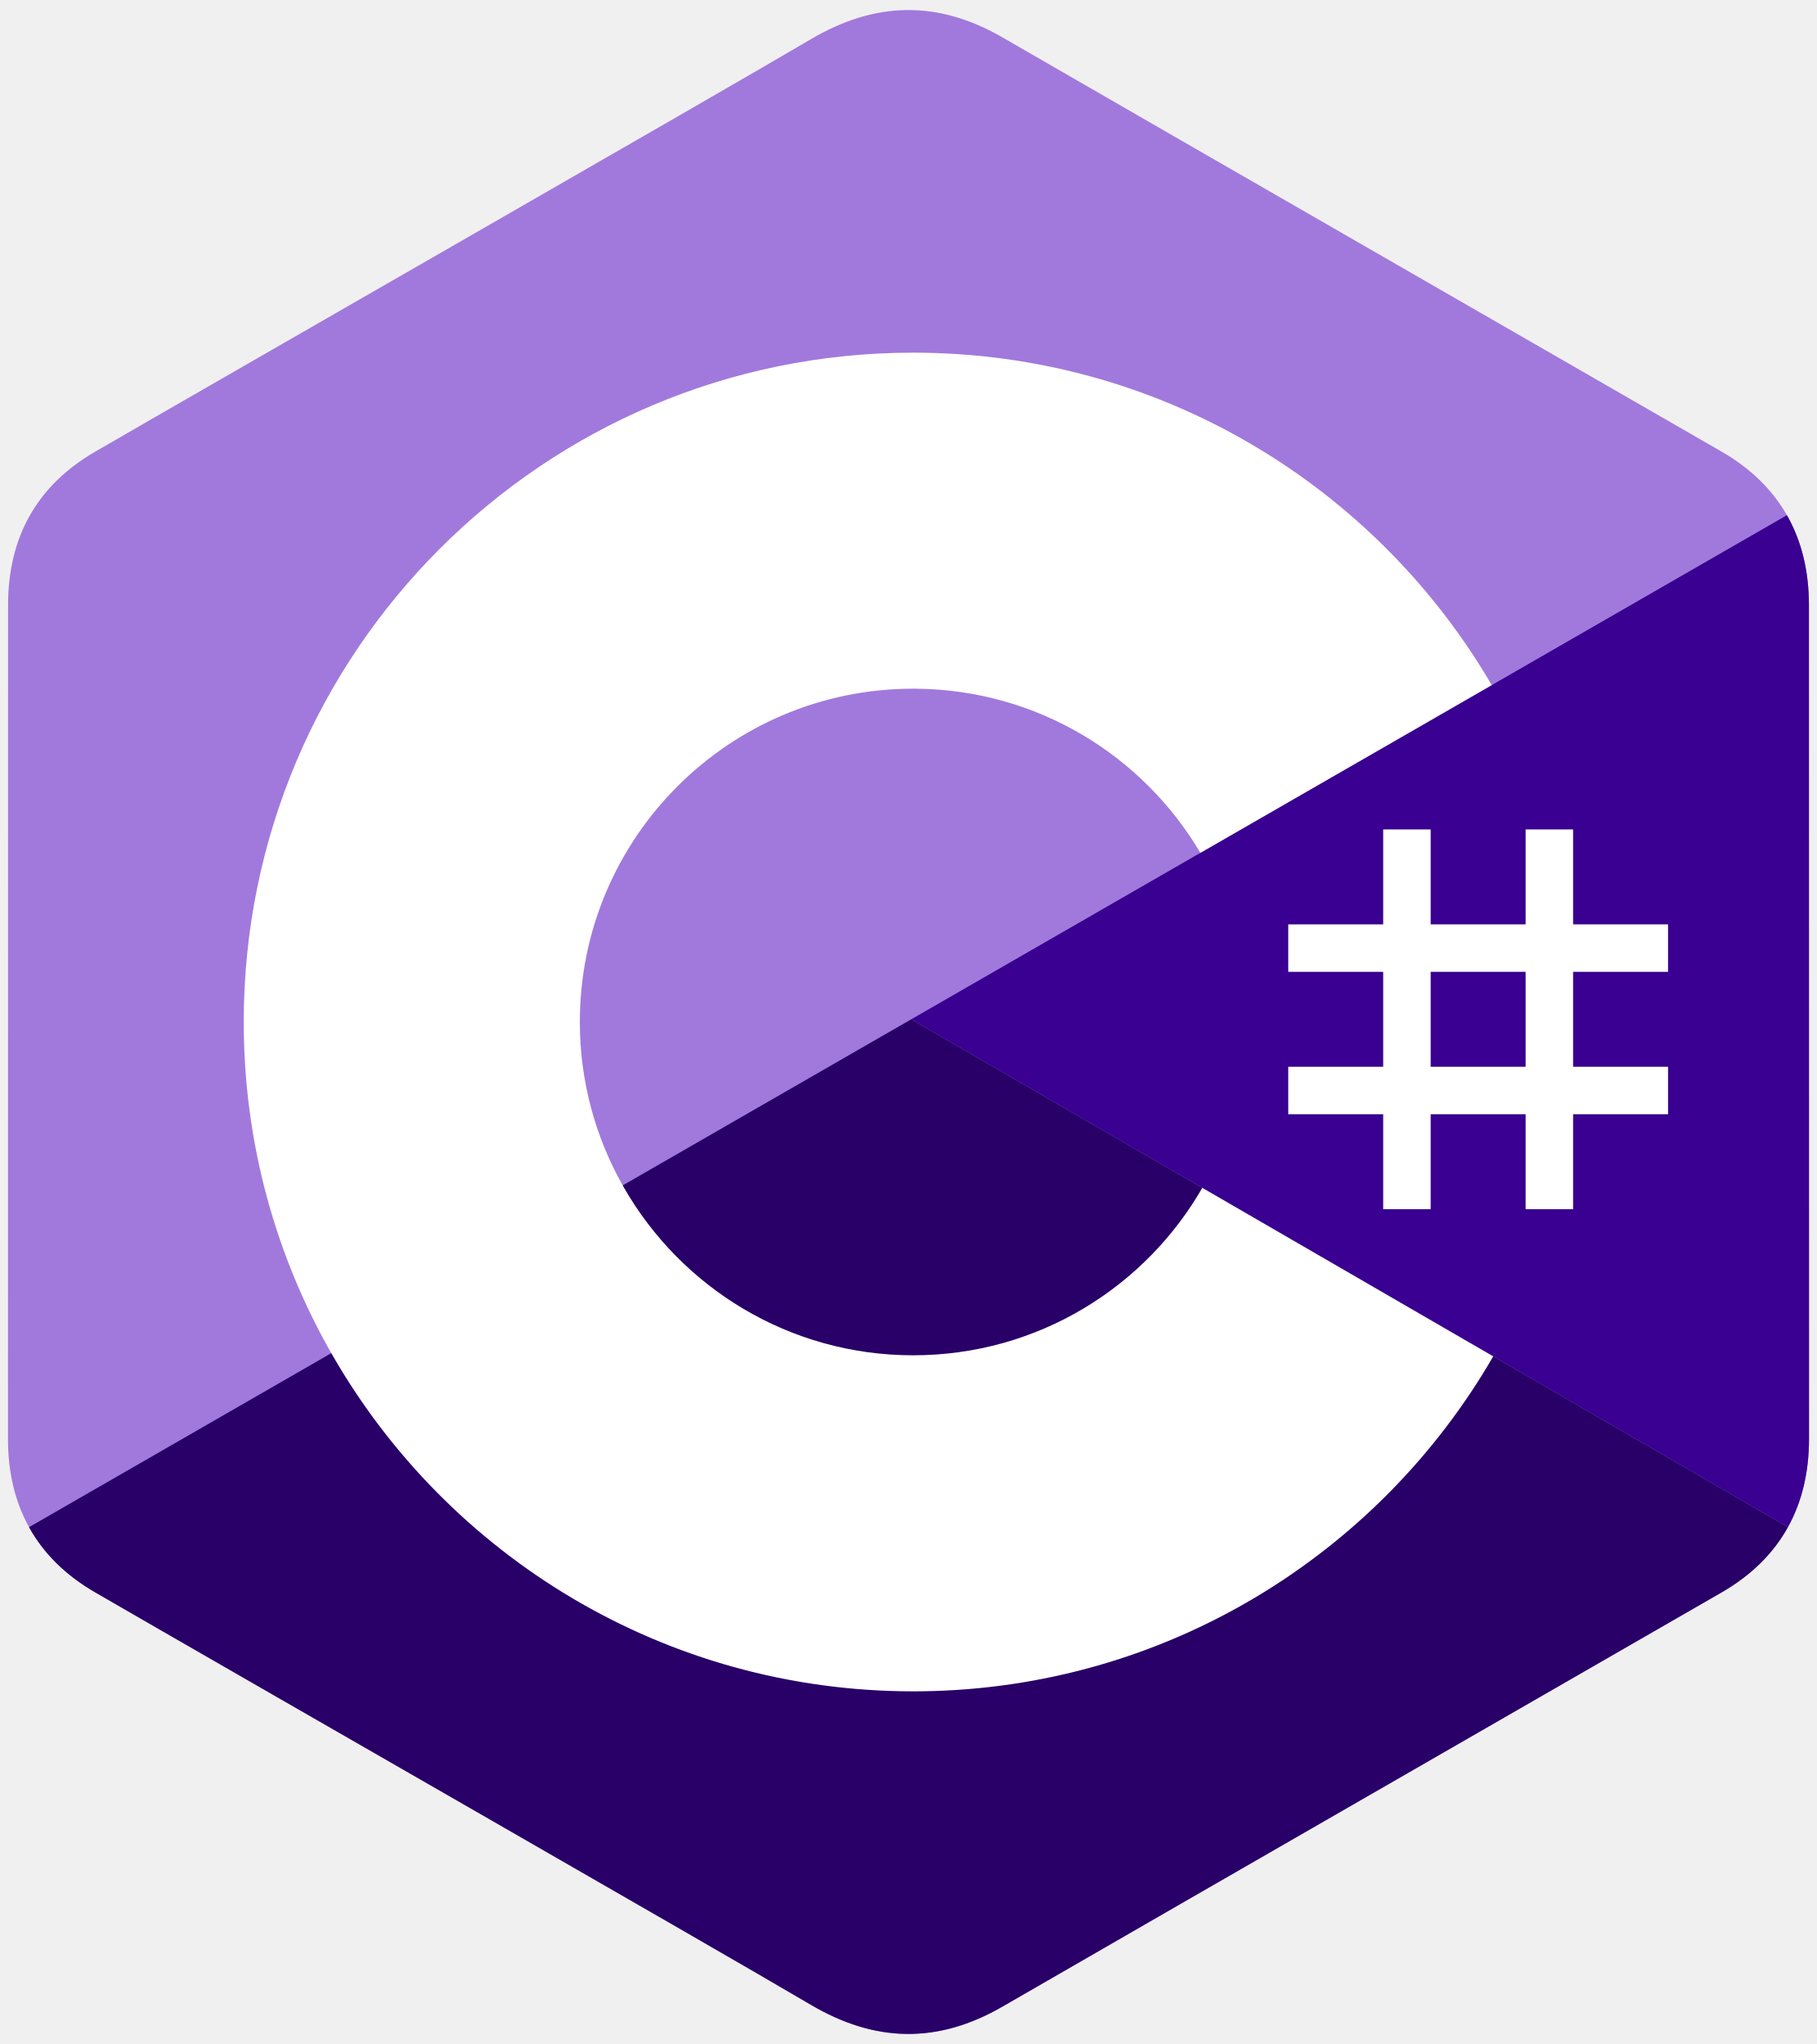
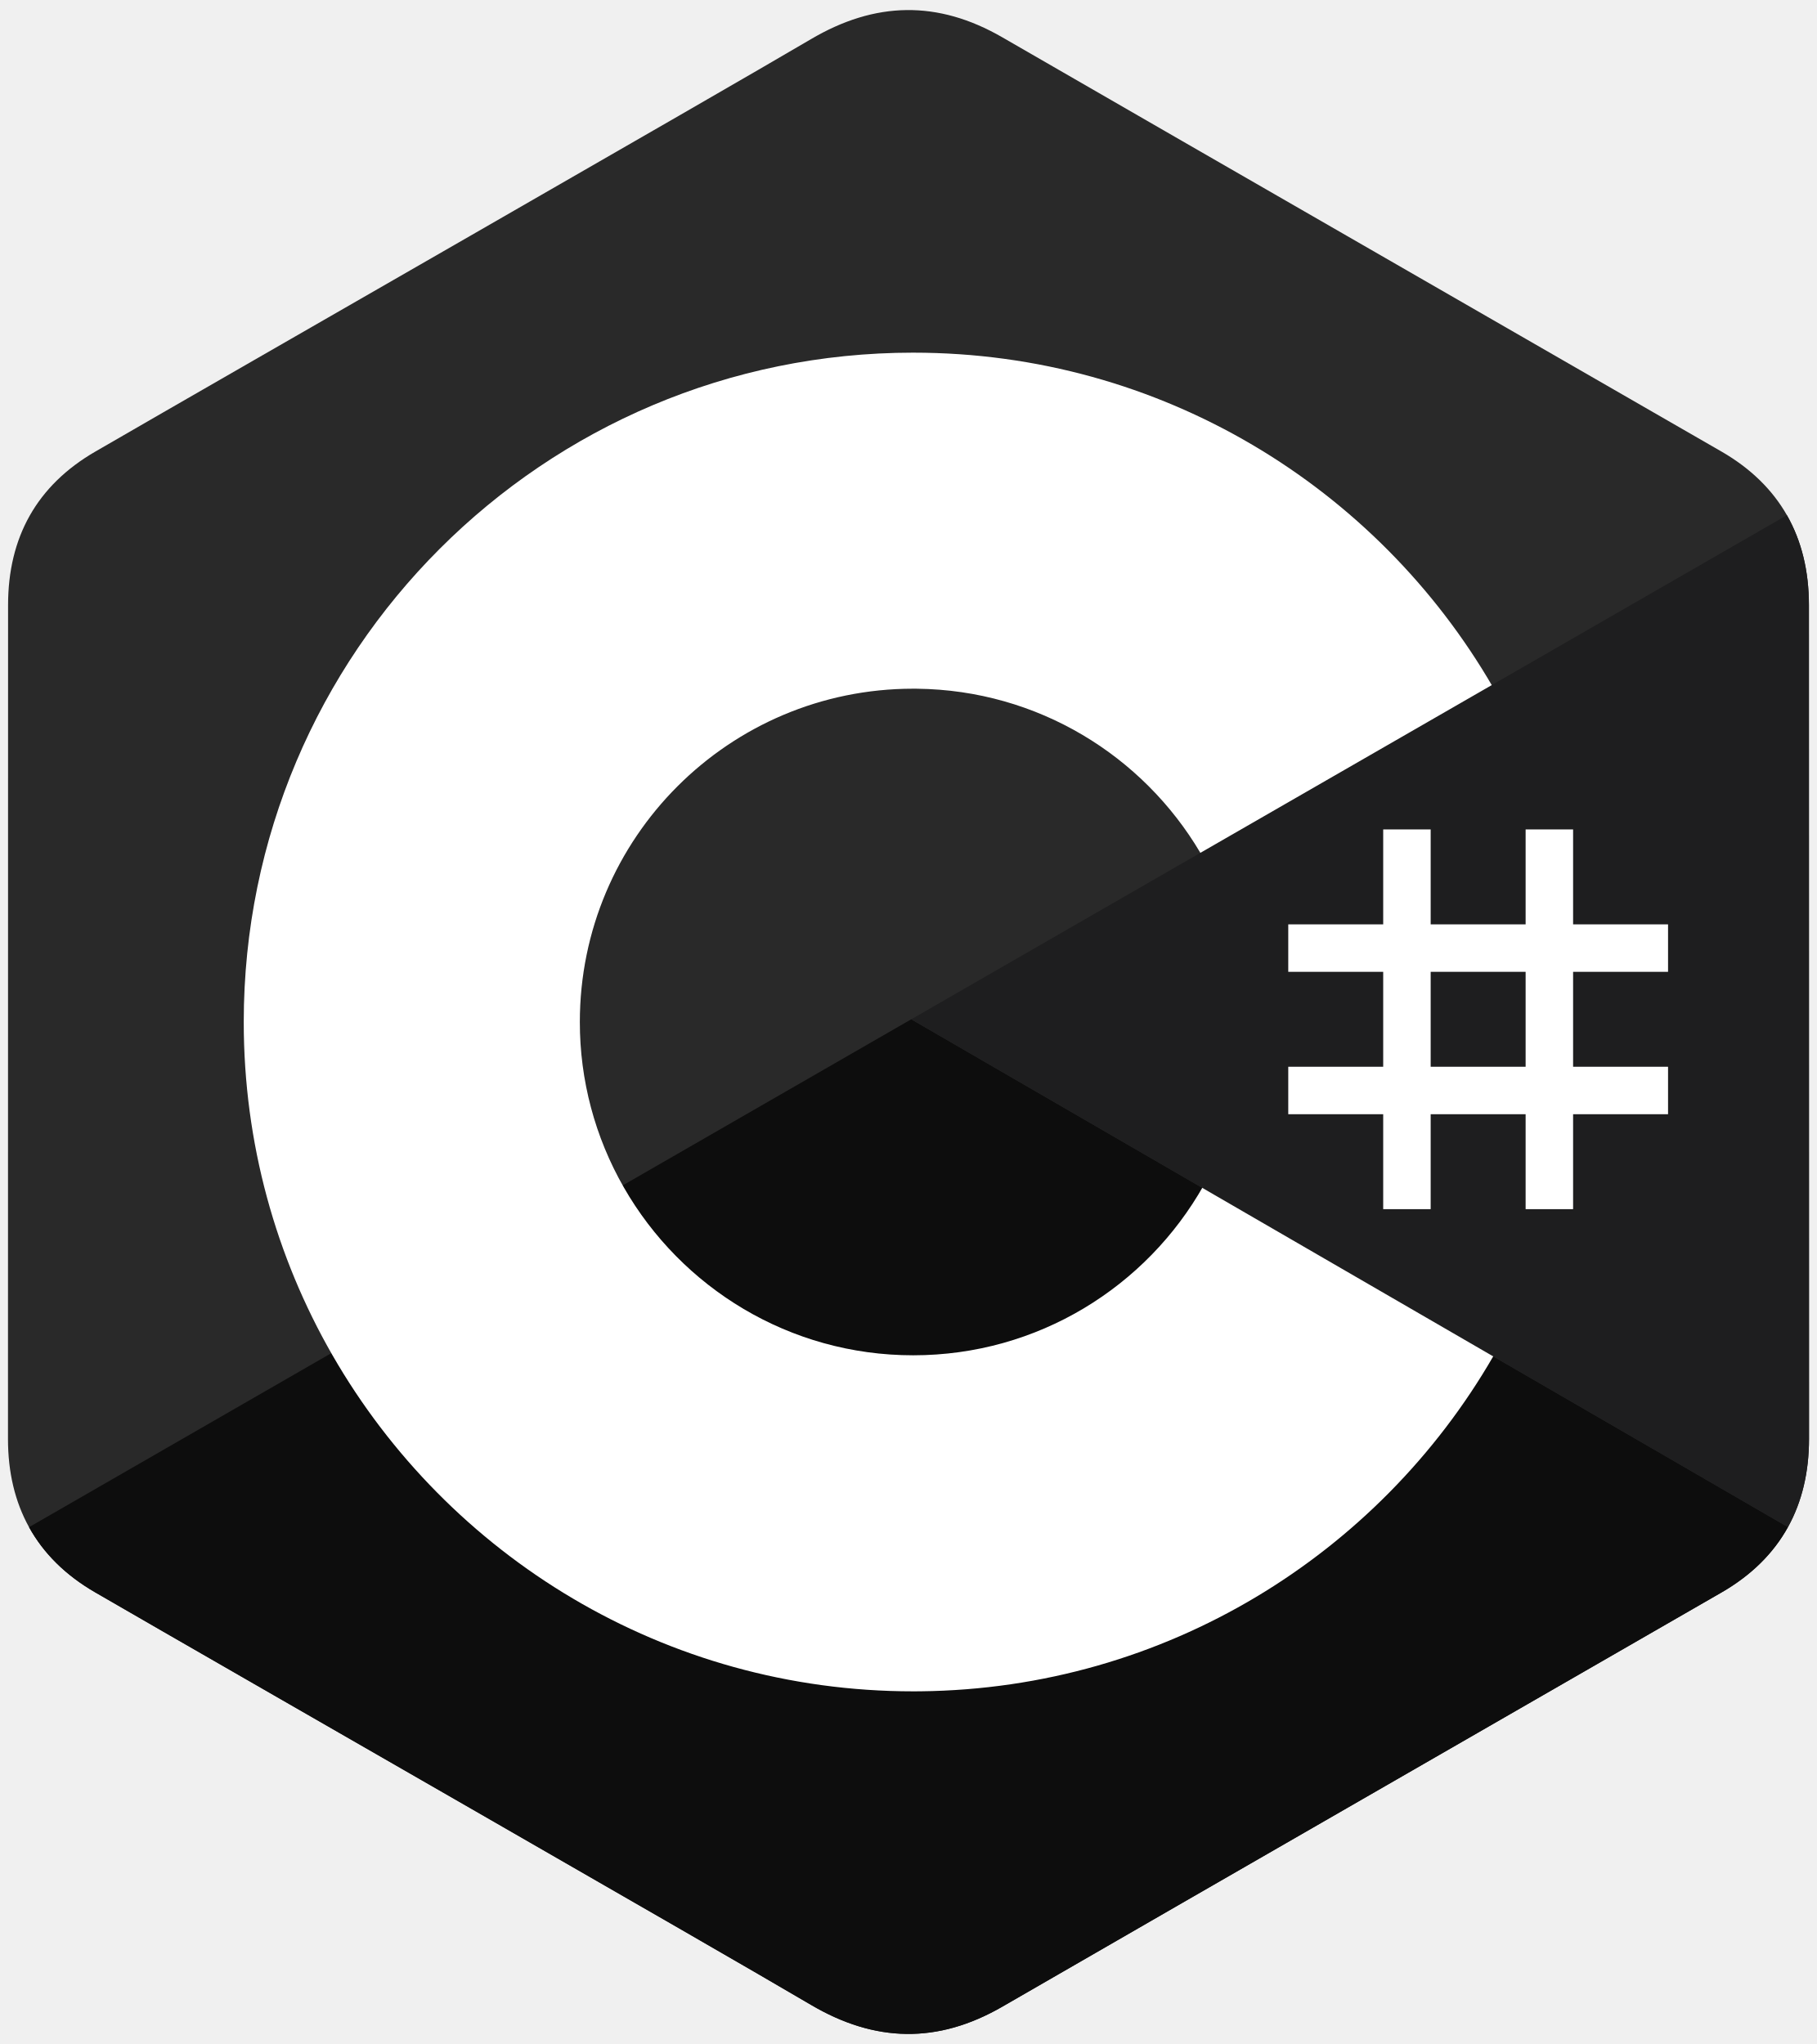
<svg xmlns="http://www.w3.org/2000/svg" height="2500" preserveAspectRatio="xMidYMid" viewBox="0 -1.428 255.582 290.108" width="2222">
-   <path d="m255.569 84.452c-.002-4.83-1.035-9.098-3.124-12.76-2.052-3.603-5.125-6.622-9.247-9.009-34.025-19.619-68.083-39.178-102.097-58.817-9.17-5.294-18.061-5.1-27.163.27-13.543 7.986-81.348 46.833-101.553 58.536-8.321 4.818-12.37 12.19-12.372 21.771-.013 39.455 0 78.91-.013 118.365 0 4.724.991 8.91 2.988 12.517 2.053 3.711 5.169 6.813 9.386 9.254 20.206 11.703 88.02 50.547 101.56 58.536 9.106 5.373 17.997 5.565 27.17.27 34.015-19.64 68.075-39.199 102.105-58.818 4.217-2.44 7.333-5.544 9.386-9.252 1.994-3.608 2.987-7.793 2.987-12.518 0 0 0-78.889-.013-118.345" fill="#a179dc" />
-   <path d="m128.182 143.241-125.194 72.084c2.053 3.711 5.169 6.813 9.386 9.254 20.206 11.703 88.02 50.547 101.56 58.536 9.106 5.373 17.997 5.565 27.17.27 34.015-19.64 68.075-39.199 102.105-58.818 4.217-2.44 7.333-5.544 9.386-9.252z" fill="#280068" />
-   <path d="m255.569 84.452c-.002-4.83-1.035-9.098-3.124-12.76l-124.263 71.55 124.413 72.073c1.994-3.608 2.985-7.793 2.987-12.518 0 0 0-78.889-.013-118.345" fill="#390091" />
+   <path d="m255.569 84.452c-.002-4.83-1.035-9.098-3.124-12.76-2.052-3.603-5.125-6.622-9.247-9.009-34.025-19.619-68.083-39.178-102.097-58.817-9.17-5.294-18.061-5.1-27.163.27-13.543 7.986-81.348 46.833-101.553 58.536-8.321 4.818-12.37 12.19-12.372 21.771-.013 39.455 0 78.91-.013 118.365 0 4.724.991 8.91 2.988 12.517 2.053 3.711 5.169 6.813 9.386 9.254 20.206 11.703 88.02 50.547 101.56 58.536 9.106 5.373 17.997 5.565 27.17.27 34.015-19.64 68.075-39.199 102.105-58.818 4.217-2.44 7.333-5.544 9.386-9.252 1.994-3.608 2.987-7.793 2.987-12.518 0 0 0-78.889-.013-118.345" fill="#292929" />
+   <path d="m128.182 143.241-125.194 72.084c2.053 3.711 5.169 6.813 9.386 9.254 20.206 11.703 88.02 50.547 101.56 58.536 9.106 5.373 17.997 5.565 27.17.27 34.015-19.64 68.075-39.199 102.105-58.818 4.217-2.44 7.333-5.544 9.386-9.252z" fill="#0d0d0d" />
+   <path d="m255.569 84.452c-.002-4.83-1.035-9.098-3.124-12.76l-124.263 71.55 124.413 72.073c1.994-3.608 2.985-7.793 2.987-12.518 0 0 0-78.889-.013-118.345" fill="#1e1e1f" />
  <g fill="#fff">
-     <path d="m201.892 116.294v13.474h13.474v-13.474h6.737v13.474h13.474v6.737h-13.474v13.473h13.474v6.737h-13.474v13.474h-6.737v-13.474h-13.474v13.474h-6.737v-13.474h-13.473v-6.737h13.473v-13.473h-13.473v-6.737h13.473v-13.474zm13.474 20.21h-13.474v13.474h13.474z" />
-     <path d="m128.457 48.626c35.144 0 65.827 19.086 82.262 47.456l-.16-.273-41.35 23.808c-8.146-13.793-23.08-23.102-40.213-23.294l-.54-.003c-26.125 0-47.305 21.18-47.305 47.305a47.08 47.08 0 0 0 6.239 23.47c8.154 14.235 23.483 23.836 41.067 23.836 17.693 0 33.109-9.723 41.221-24.11l-.197.345 41.287 23.918c-16.255 28.13-46.518 47.157-81.253 47.536l-1.058.006c-35.255 0-66.025-19.204-82.419-47.724-8.003-13.923-12.582-30.064-12.582-47.277 0-52.466 42.532-95 95-95z" />
+     <path d="m201.892 116.294v13.474h13.474v-13.474h6.737v13.474h13.474v6.737h-13.474v13.473h13.474v6.737h-13.474v13.474h-6.737v-13.474h-13.474v13.474h-6.737v-13.474h-13.473v-6.737h13.473v-13.473h-13.473v-6.737h13.473v-13.474zm13.474 20.21h-13.474v13.474h13.474z" fill="#ffffff" />
+     <path d="m128.457 48.626c35.144 0 65.827 19.086 82.262 47.456l-.16-.273-41.35 23.808c-8.146-13.793-23.08-23.102-40.213-23.294l-.54-.003c-26.125 0-47.305 21.18-47.305 47.305a47.08 47.08 0 0 0 6.239 23.47c8.154 14.235 23.483 23.836 41.067 23.836 17.693 0 33.109-9.723 41.221-24.11l-.197.345 41.287 23.918c-16.255 28.13-46.518 47.157-81.253 47.536l-1.058.006c-35.255 0-66.025-19.204-82.419-47.724-8.003-13.923-12.582-30.064-12.582-47.277 0-52.466 42.532-95 95-95z" fill="#ffffff" />
  </g>
</svg>
